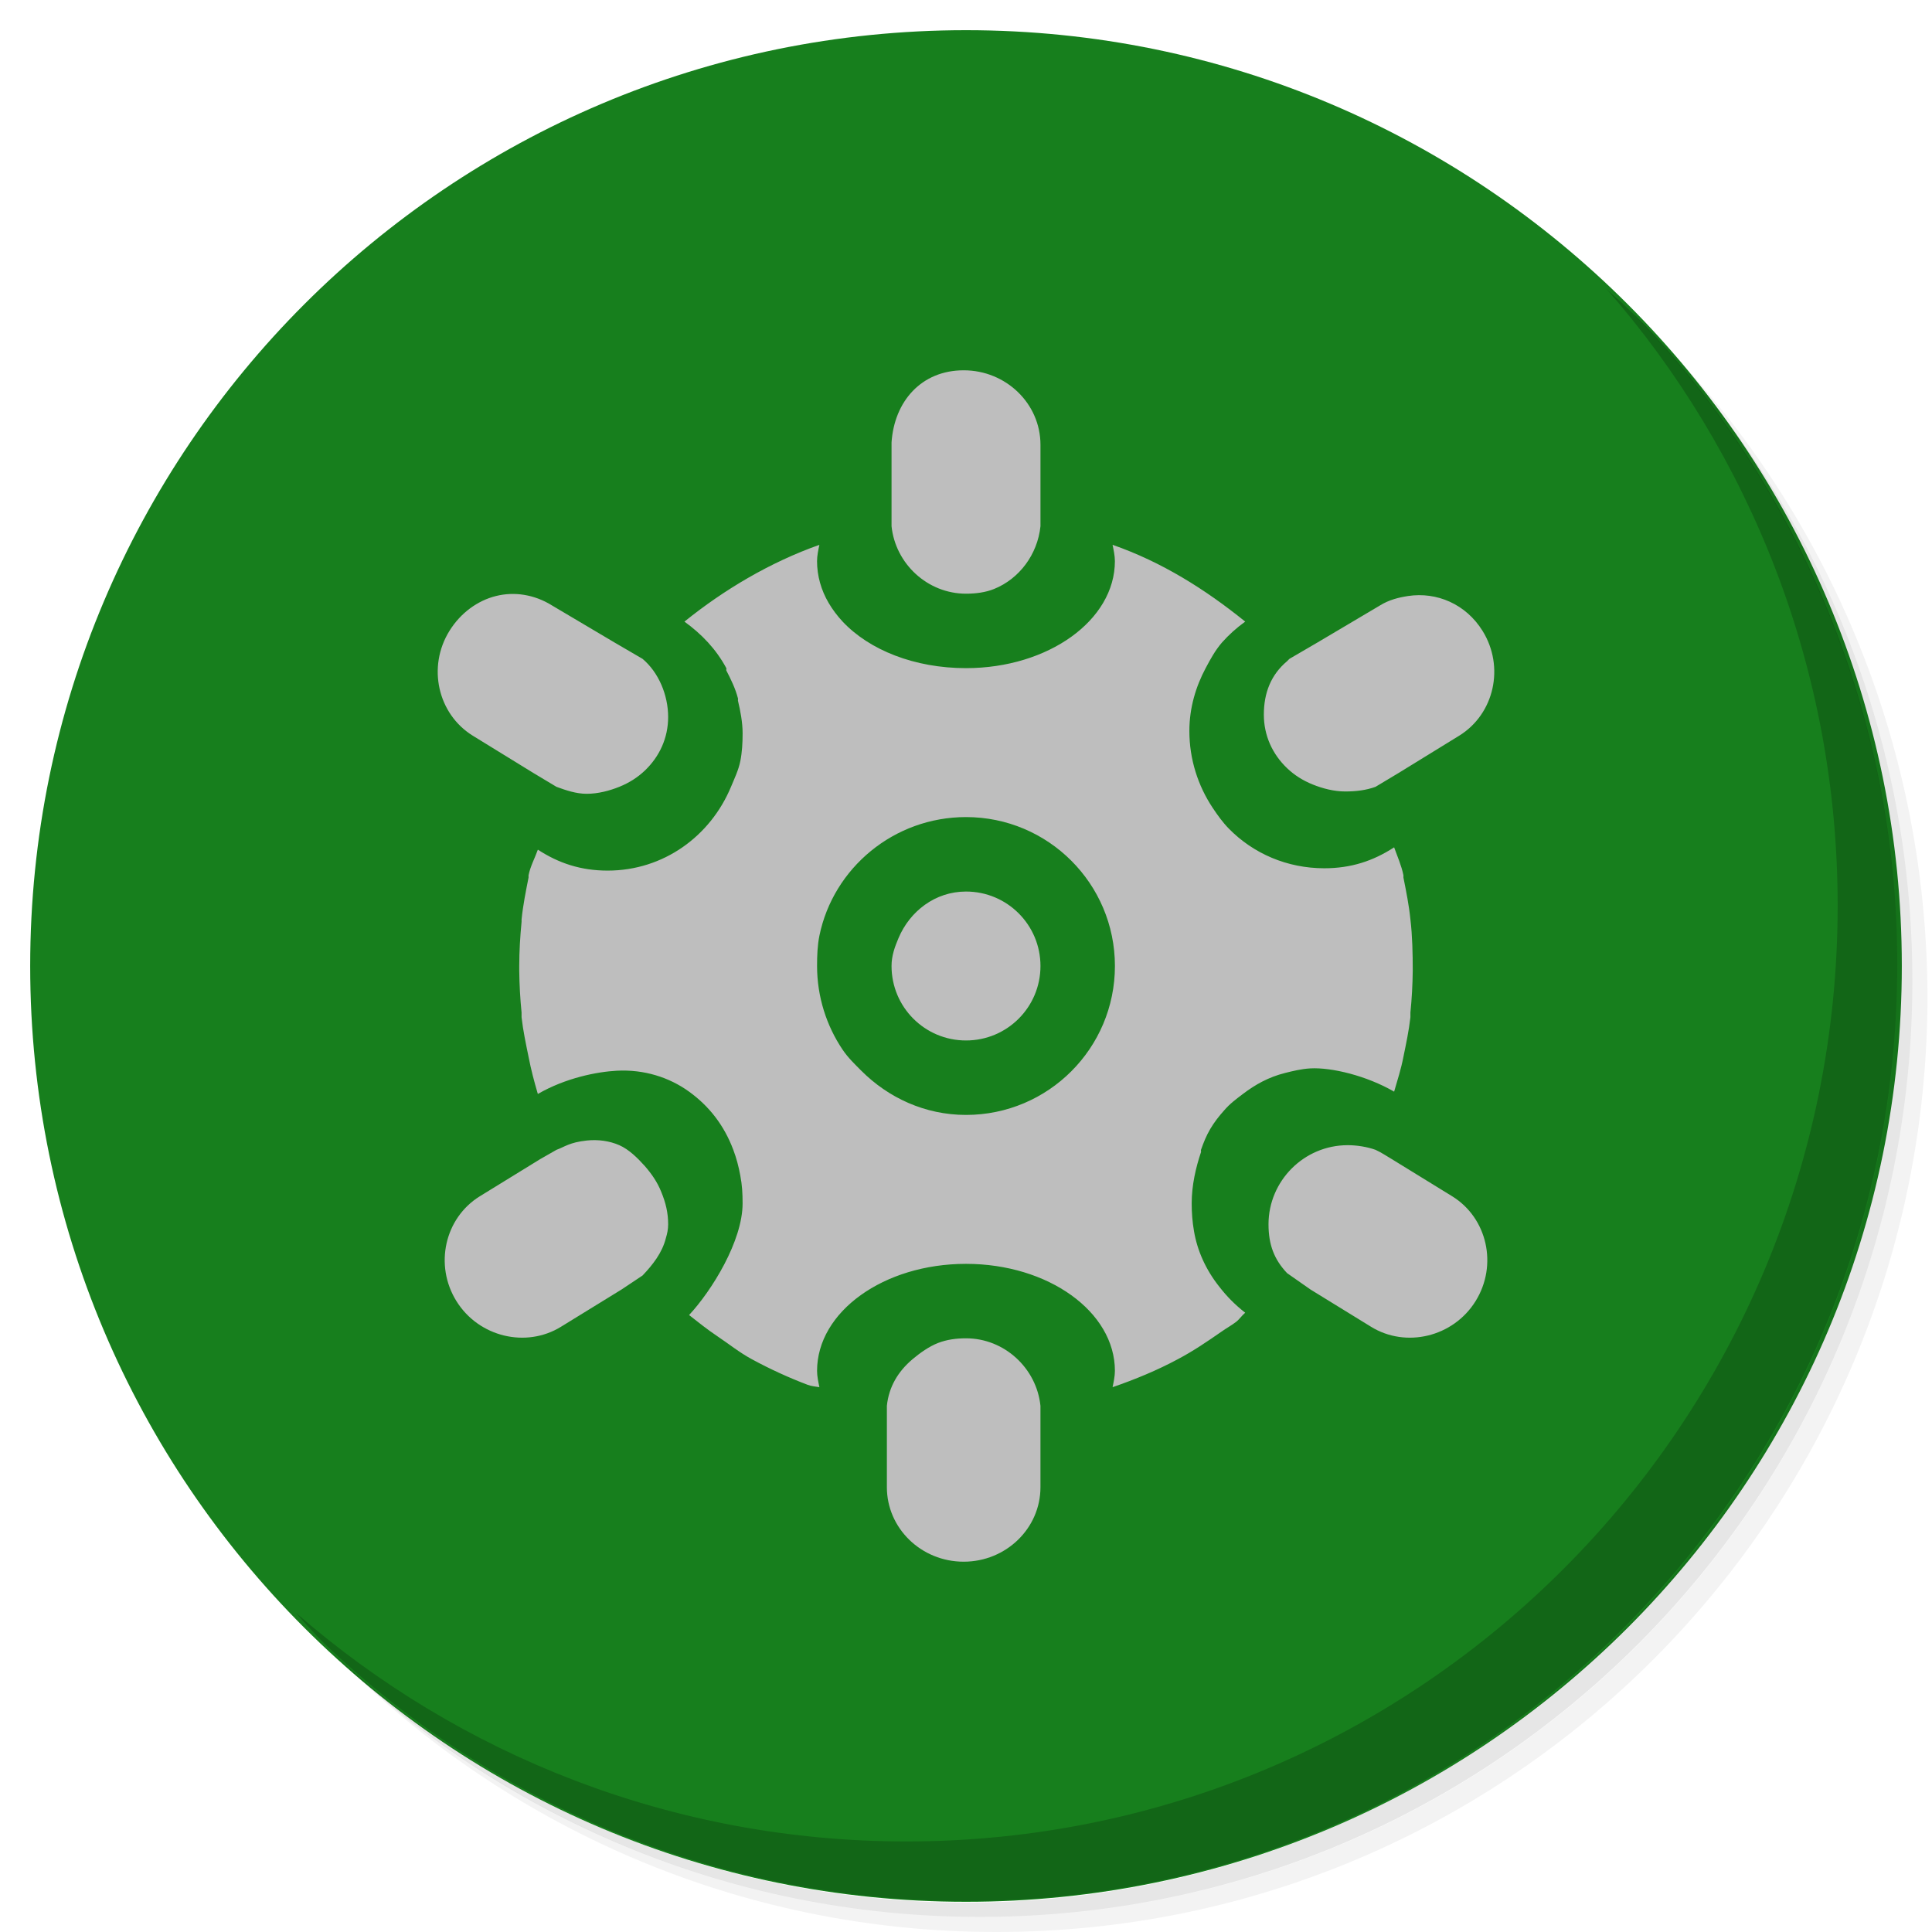
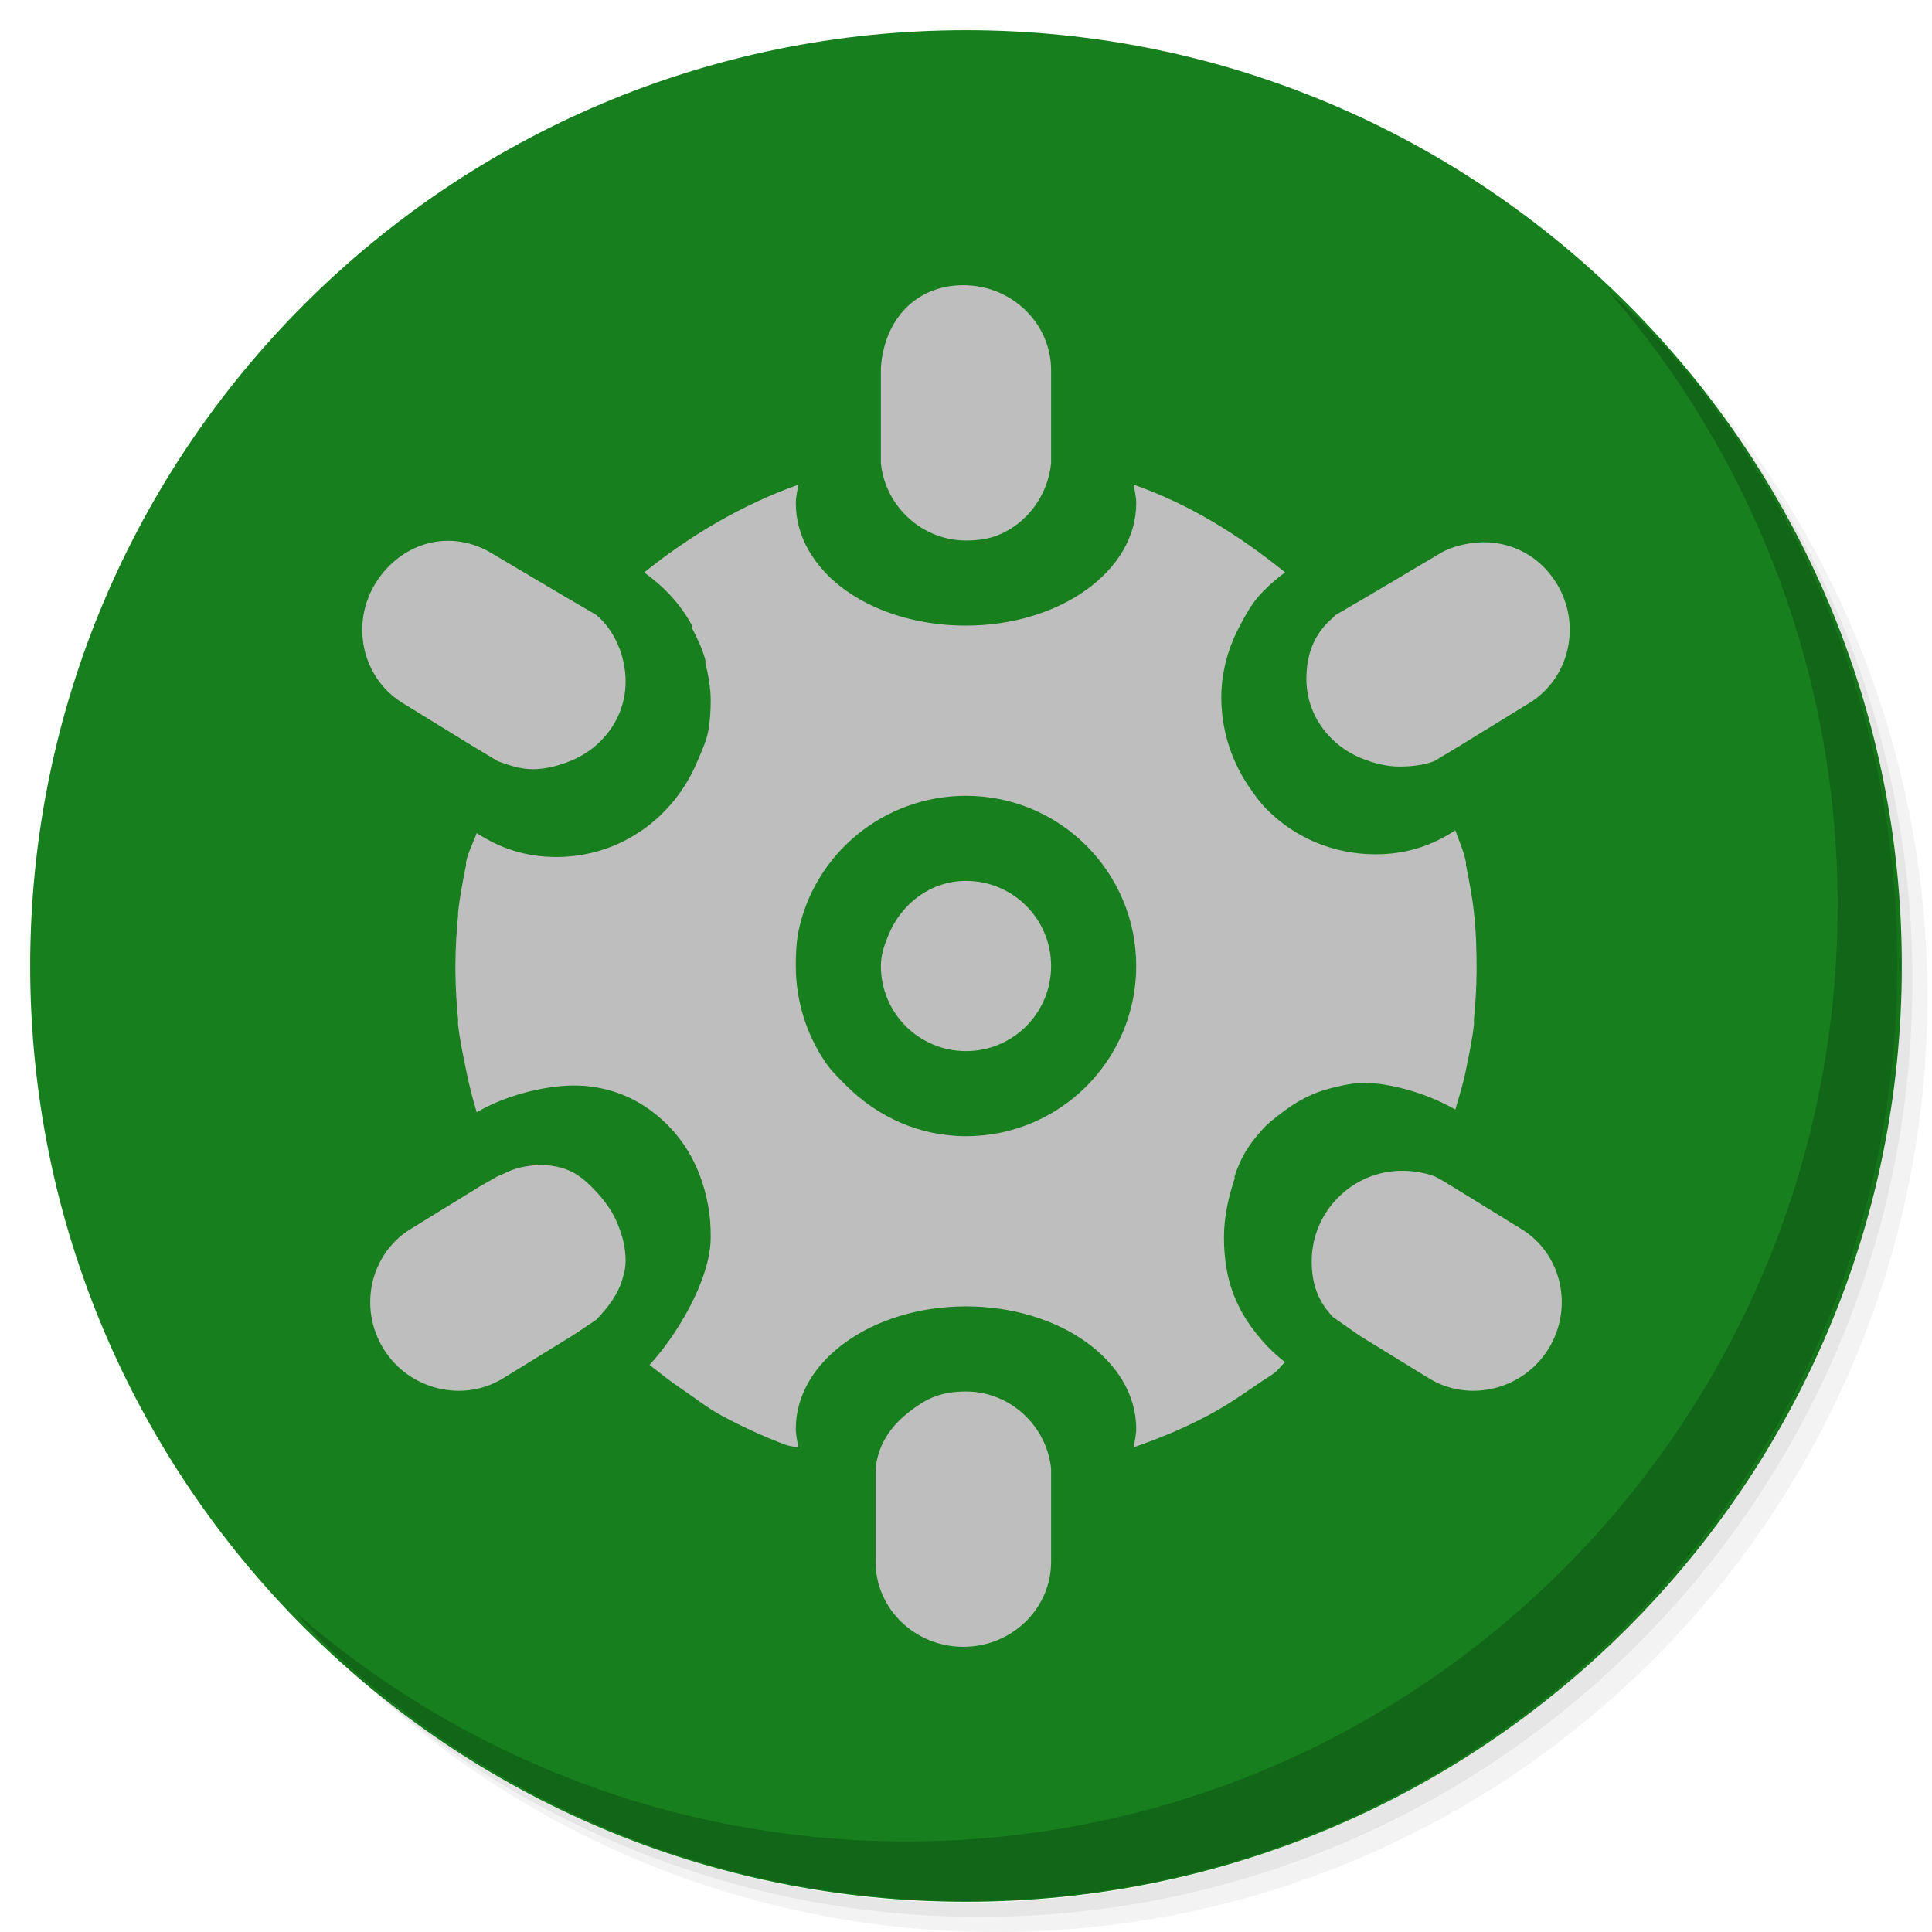
<svg xmlns="http://www.w3.org/2000/svg" xmlns:xlink="http://www.w3.org/1999/xlink" version="1.1" id="Layer_1" x="0px" y="0px" viewBox="0 0 256 256" enable-background="new 0 0 256 256" xml:space="preserve">
  <defs id="defs251">
    <clipPath id="b">
      <use width="100%" overflow="visible" xlink:href="#a" height="100%" id="use5" />
    </clipPath>
    <linearGradient x1="29.337" x2="81.837" y1="75.021" gradientUnits="userSpaceOnUse" y2="44.354" id="c">
      <stop id="stop10" offset="0" stop-opacity=".6" stop-color="#A52714" />
      <stop id="stop12" offset=".66" stop-opacity="0" stop-color="#A52714" />
    </linearGradient>
    <clipPath id="clipPath1232">
      <use width="100%" overflow="visible" xlink:href="#a" height="100%" id="use1230" />
    </clipPath>
    <clipPath id="clipPath1236">
      <use width="100%" overflow="visible" xlink:href="#a" height="100%" id="use1234" />
    </clipPath>
    <linearGradient x1="110.87" x2="52.538" y1="164.5" gradientUnits="userSpaceOnUse" y2="130.33" id="d">
      <stop id="stop23" offset="0" stop-opacity=".4" stop-color="#055524" />
      <stop id="stop25" offset=".33" stop-opacity="0" stop-color="#055524" />
    </linearGradient>
    <clipPath id="clipPath1244">
      <use width="100%" overflow="visible" xlink:href="#a" height="100%" id="use1242" />
    </clipPath>
    <clipPath id="clipPath1248">
      <use width="100%" overflow="visible" xlink:href="#a" height="100%" id="use1246" />
    </clipPath>
    <clipPath id="f">
      <use y="0" x="0" style="overflow:visible" id="use37" height="100%" xlink:href="#e" overflow="visible" width="100%" />
    </clipPath>
    <linearGradient x1="121.86" x2="136.55" y1="49.804" gradientUnits="userSpaceOnUse" y2="114.13" id="g">
      <stop id="stop42" offset="0" stop-opacity=".3" stop-color="#EA6100" />
      <stop id="stop44" offset=".66" stop-opacity="0" stop-color="#EA6100" />
    </linearGradient>
    <clipPath id="clipPath1258">
      <use width="100%" overflow="visible" xlink:href="#a" height="100%" id="use1256" />
    </clipPath>
    <clipPath id="clipPath1269">
      <use width="100%" overflow="visible" xlink:href="#a" height="100%" id="use1267" />
    </clipPath>
    <clipPath id="j">
      <use y="0" x="0" style="overflow:visible" id="use62" height="100%" xlink:href="#i" overflow="visible" width="100%" />
    </clipPath>
    <radialGradient id="l" gradientUnits="userSpaceOnUse" cy="55.948" cx="668.18" gradientTransform="translate(-576)" r="84.078">
      <stop stop-color="#3E2723" stop-opacity=".2" offset="0" id="stop73" />
      <stop stop-color="#3E2723" stop-opacity="0" offset="1" id="stop75" />
    </radialGradient>
    <clipPath id="clipPath1285">
      <use width="100%" overflow="visible" xlink:href="#a" height="100%" id="use1283" />
    </clipPath>
    <clipPath id="clipPath1289">
      <use width="100%" overflow="visible" xlink:href="#a" height="100%" id="use1287" />
    </clipPath>
    <clipPath id="n">
      <use y="0" x="0" style="overflow:visible" id="use83" height="100%" xlink:href="#m" overflow="visible" width="100%" />
    </clipPath>
    <radialGradient id="p" gradientUnits="userSpaceOnUse" cy="48.52" cx="597.88" gradientTransform="translate(-576)" r="78.044">
      <stop stop-color="#3E2723" stop-opacity=".2" offset="0" id="stop94" />
      <stop stop-color="#3E2723" stop-opacity="0" offset="1" id="stop96" />
    </radialGradient>
    <clipPath id="clipPath1305">
      <use width="100%" overflow="visible" xlink:href="#a" height="100%" id="use1303" />
    </clipPath>
    <radialGradient id="q" gradientUnits="userSpaceOnUse" cy="96.138" cx="671.84" gradientTransform="translate(-576)" r="87.87">
      <stop stop-color="#263238" stop-opacity=".2" offset="0" id="stop101" />
      <stop stop-color="#263238" stop-opacity="0" offset="1" id="stop103" />
    </radialGradient>
    <clipPath id="clipPath1312">
      <use width="100%" overflow="visible" xlink:href="#a" height="100%" id="use1310" />
    </clipPath>
    <clipPath id="clipPath1316">
      <use width="100%" overflow="visible" xlink:href="#a" height="100%" id="use1314" />
    </clipPath>
    <clipPath id="clipPath1320">
      <use width="100%" overflow="visible" xlink:href="#a" height="100%" id="use1318" />
    </clipPath>
    <clipPath id="clipPath1324">
      <use width="100%" overflow="visible" xlink:href="#a" height="100%" id="use1322" />
    </clipPath>
    <path d="m 8,184 h 83.77 l 38.88,-38.88 V 116 H 61.36 L 8,24.48 Z" id="e" />
    <path d="m 96,56 34.65,60 -38.88,68 H 184 V 56 Z" id="i" />
    <path d="M 21.97,8 V 48.34 L 61.36,116 96,56 h 88 V 8 Z" id="m" />
    <clipPath id="b-1">
      <use width="100%" overflow="visible" xlink:href="#a" height="100%" id="use5-7" />
    </clipPath>
    <clipPath id="clipPath1232-2">
      <use width="100%" overflow="visible" xlink:href="#a" height="100%" id="use1230-2" />
    </clipPath>
    <clipPath id="clipPath1236-6">
      <use width="100%" overflow="visible" xlink:href="#a" height="100%" id="use1234-1" />
    </clipPath>
    <clipPath id="clipPath1244-1">
      <use width="100%" overflow="visible" xlink:href="#a" height="100%" id="use1242-5" />
    </clipPath>
    <clipPath id="clipPath1248-9">
      <use width="100%" overflow="visible" xlink:href="#a" height="100%" id="use1246-4" />
    </clipPath>
    <clipPath id="f-9">
      <use y="0" x="0" style="overflow:visible" id="use37-0" height="100%" xlink:href="#e-8" overflow="visible" width="100%" />
    </clipPath>
    <clipPath id="clipPath1258-7">
      <use width="100%" overflow="visible" xlink:href="#a" height="100%" id="use1256-7" />
    </clipPath>
    <clipPath id="clipPath1269-1">
      <use width="100%" overflow="visible" xlink:href="#a" height="100%" id="use1267-1" />
    </clipPath>
    <clipPath id="j-5">
      <use y="0" x="0" style="overflow:visible" id="use62-9" height="100%" xlink:href="#i-5" overflow="visible" width="100%" />
    </clipPath>
    <radialGradient id="l-7" gradientUnits="userSpaceOnUse" cy="55.948" cx="668.18" gradientTransform="translate(-576)" r="84.078">
      <stop stop-color="#3E2723" stop-opacity=".2" offset="0" id="stop73-7" />
      <stop stop-color="#3E2723" stop-opacity="0" offset="1" id="stop75-6" />
    </radialGradient>
    <clipPath id="clipPath1285-7">
      <use width="100%" overflow="visible" xlink:href="#a" height="100%" id="use1283-3" />
    </clipPath>
    <clipPath id="clipPath1289-6">
      <use width="100%" overflow="visible" xlink:href="#a" height="100%" id="use1287-5" />
    </clipPath>
    <clipPath id="n-6">
      <use y="0" x="0" style="overflow:visible" id="use83-3" height="100%" xlink:href="#m-6" overflow="visible" width="100%" />
    </clipPath>
    <radialGradient id="p-9" gradientUnits="userSpaceOnUse" cy="48.52" cx="597.88" gradientTransform="translate(-576)" r="78.044">
      <stop stop-color="#3E2723" stop-opacity=".2" offset="0" id="stop94-4" />
      <stop stop-color="#3E2723" stop-opacity="0" offset="1" id="stop96-8" />
    </radialGradient>
    <clipPath id="clipPath1305-1">
      <use width="100%" overflow="visible" xlink:href="#a" height="100%" id="use1303-2" />
    </clipPath>
    <radialGradient id="q-9" gradientUnits="userSpaceOnUse" cy="96.138" cx="671.84" gradientTransform="translate(-576)" r="87.87">
      <stop stop-color="#263238" stop-opacity=".2" offset="0" id="stop101-3" />
      <stop stop-color="#263238" stop-opacity="0" offset="1" id="stop103-9" />
    </radialGradient>
    <clipPath id="clipPath1312-0">
      <use width="100%" overflow="visible" xlink:href="#a" height="100%" id="use1310-8" />
    </clipPath>
    <clipPath id="clipPath1316-8">
      <use width="100%" overflow="visible" xlink:href="#a" height="100%" id="use1314-5" />
    </clipPath>
    <clipPath id="clipPath1320-0">
      <use width="100%" overflow="visible" xlink:href="#a" height="100%" id="use1318-9" />
    </clipPath>
    <clipPath id="clipPath1324-6">
      <use width="100%" overflow="visible" xlink:href="#a" height="100%" id="use1322-3" />
    </clipPath>
    <path d="m 8,184 h 83.77 l 38.88,-38.88 V 116 H 61.36 L 8,24.48 Z" id="e-8" />
    <path d="m 96,56 34.65,60 -38.88,68 H 184 V 56 Z" id="i-5" />
    <path d="M 21.97,8 V 48.34 L 61.36,116 96,56 h 88 V 8 Z" id="m-6" />
    <radialGradient id="r" gradientUnits="userSpaceOnUse" cy="32.014" cx="34.286" gradientTransform="translate(-23.07961,-106.2699)" r="176.75">
      <stop stop-color="#fff" stop-opacity=".1" offset="0" id="stop130" />
      <stop stop-color="#fff" stop-opacity="0" offset="1" id="stop132" />
    </radialGradient>
    <clipPath id="b-0">
      <use y="0" x="0" style="overflow:visible" width="100%" overflow="visible" xlink:href="#a" height="100%" id="use5-5" />
    </clipPath>
    <clipPath id="clipPath963">
      <use y="0" x="0" style="overflow:visible" width="100%" overflow="visible" xlink:href="#a" height="100%" id="use961" />
    </clipPath>
    <clipPath id="clipPath967">
      <use y="0" x="0" style="overflow:visible" width="100%" overflow="visible" xlink:href="#a" height="100%" id="use965" />
    </clipPath>
    <radialGradient id="q-94" gradientUnits="userSpaceOnUse" cy="96.138" cx="671.84" gradientTransform="translate(-576)" r="87.87">
      <stop stop-color="#263238" stop-opacity=".2" offset="0" id="stop101-6" />
      <stop stop-color="#263238" stop-opacity="0" offset="1" id="stop103-92" />
    </radialGradient>
    <clipPath id="clipPath974">
      <use y="0" x="0" style="overflow:visible" width="100%" overflow="visible" xlink:href="#a" height="100%" id="use972" />
    </clipPath>
    <radialGradient id="p-2" gradientUnits="userSpaceOnUse" cy="48.52" cx="597.88" gradientTransform="translate(-576)" r="78.044">
      <stop stop-color="#3E2723" stop-opacity=".2" offset="0" id="stop94-47" />
      <stop stop-color="#3E2723" stop-opacity="0" offset="1" id="stop96-7" />
    </radialGradient>
    <clipPath id="clipPath981">
      <use y="0" x="0" style="overflow:visible" width="100%" overflow="visible" xlink:href="#a" height="100%" id="use979" />
    </clipPath>
    <clipPath id="clipPath985">
      <use y="0" x="0" style="overflow:visible" width="100%" overflow="visible" xlink:href="#a" height="100%" id="use983" />
    </clipPath>
    <clipPath id="n-5">
      <use width="100%" overflow="visible" xlink:href="#m-0" height="100%" id="use83-4" style="overflow:visible" x="0" y="0" />
    </clipPath>
    <radialGradient id="l-2" gradientUnits="userSpaceOnUse" cy="55.948" cx="668.18" gradientTransform="translate(-576)" r="84.078">
      <stop stop-color="#3E2723" stop-opacity=".2" offset="0" id="stop73-8" />
      <stop stop-color="#3E2723" stop-opacity="0" offset="1" id="stop75-9" />
    </radialGradient>
    <clipPath id="clipPath997">
      <use y="0" x="0" style="overflow:visible" width="100%" overflow="visible" xlink:href="#a" height="100%" id="use995" />
    </clipPath>
    <clipPath id="clipPath1001">
      <use y="0" x="0" style="overflow:visible" width="100%" overflow="visible" xlink:href="#a" height="100%" id="use999" />
    </clipPath>
    <clipPath id="j-3">
      <use width="100%" overflow="visible" xlink:href="#i-1" height="100%" id="use62-6" style="overflow:visible" x="0" y="0" />
    </clipPath>
    <clipPath id="clipPath1010">
      <use y="0" x="0" style="overflow:visible" width="100%" overflow="visible" xlink:href="#a" height="100%" id="use1008" />
    </clipPath>
    <clipPath id="clipPath1017">
      <use y="0" x="0" style="overflow:visible" width="100%" overflow="visible" xlink:href="#a" height="100%" id="use1015" />
    </clipPath>
    <clipPath id="f-0">
      <use width="100%" overflow="visible" xlink:href="#e-1" height="100%" id="use37-5" style="overflow:visible" x="0" y="0" />
    </clipPath>
    <clipPath id="clipPath1029">
      <use y="0" x="0" style="overflow:visible" width="100%" overflow="visible" xlink:href="#a" height="100%" id="use1027" />
    </clipPath>
    <clipPath id="clipPath1033">
      <use y="0" x="0" style="overflow:visible" width="100%" overflow="visible" xlink:href="#a" height="100%" id="use1031" />
    </clipPath>
    <clipPath id="clipPath1043">
      <use y="0" x="0" style="overflow:visible" width="100%" overflow="visible" xlink:href="#a" height="100%" id="use1041" />
    </clipPath>
    <clipPath id="clipPath1047">
      <use y="0" x="0" style="overflow:visible" width="100%" overflow="visible" xlink:href="#a" height="100%" id="use1045" />
    </clipPath>
    <path id="e-1" d="m 8,184 h 83.77 l 38.88,-38.88 V 116 H 61.36 L 8,24.48 Z" />
    <path id="i-1" d="m 96,56 34.65,60 -38.88,68 H 184 V 56 Z" />
    <path id="m-0" d="M 21.97,8 V 48.34 L 61.36,116 96,56 h 88 V 8 Z" />
    <circle r="88" cx="96" cy="96" id="a" />
    <path d="m8 184h83.77l38.88-38.88v-29.12h-69.29l-53.36-91.52z" id="e-6" />
    <path d="m96 56l34.65 60-38.88 68h92.23v-128z" id="i-2" />
    <path d="m21.97 8v40.34l39.39 67.66 34.64-60h88v-48z" id="m-8" />
    <defs id="defs1820">
      <path d="M 21.97,8 V 48.34 L 61.36,116 96,56 h 88 V 8 Z" id="path1928" />
    </defs>
    <clipPath id="n-7">
      <use id="use1822" height="100%" xlink:href="#m-8" overflow="visible" width="100%" style="overflow:visible" x="0" y="0" />
    </clipPath>
    <defs id="defs1799">
      <path d="m 96,56 34.65,60 -38.88,68 H 184 V 56 Z" id="path1918" />
    </defs>
    <clipPath id="j-6">
      <use id="use1801" height="100%" xlink:href="#i-2" overflow="visible" width="100%" style="overflow:visible" x="0" y="0" />
    </clipPath>
    <defs id="defs1774">
      <path d="m 8,184 h 83.77 l 38.88,-38.88 V 116 H 61.36 L 8,24.48 Z" id="path1902" />
    </defs>
    <clipPath id="f-06">
      <use id="use1776" height="100%" xlink:href="#e-6" overflow="visible" width="100%" style="overflow:visible" x="0" y="0" />
    </clipPath>
    <linearGradient x1="110.87" x2="52.538" y1="164.5" gradientUnits="userSpaceOnUse" y2="130.33" id="linearGradient1897">
      <stop id="stop1762" offset="0" stop-opacity=".4" stop-color="#055524" />
      <stop id="stop1764" offset=".33" stop-opacity="0" stop-color="#055524" />
    </linearGradient>
    <linearGradient x1="29.337" x2="81.837" y1="75.021" gradientUnits="userSpaceOnUse" y2="44.354" id="linearGradient1889">
      <stop id="stop1749" offset="0" stop-opacity=".6" stop-color="#A52714" />
      <stop id="stop1751" offset=".66" stop-opacity="0" stop-color="#A52714" />
    </linearGradient>
    <linearGradient id="linearGradient1910" y2="114.13" gradientUnits="userSpaceOnUse" y1="49.804" x2="136.55" x1="121.86">
      <stop stop-color="#EA6100" stop-opacity=".3" offset="0" id="stop1781" />
      <stop stop-color="#EA6100" stop-opacity="0" offset=".66" id="stop1783" />
    </linearGradient>
    <clipPath id="b-3">
      <use y="0" x="0" style="overflow:visible" width="100%" overflow="visible" xlink:href="#a" height="100%" id="use5-1" />
    </clipPath>
    <clipPath id="clipPath1024">
      <use y="0" x="0" style="overflow:visible" width="100%" overflow="visible" xlink:href="#a" height="100%" id="use1022" />
    </clipPath>
    <clipPath id="clipPath1028">
      <use y="0" x="0" style="overflow:visible" width="100%" overflow="visible" xlink:href="#a" height="100%" id="use1026" />
    </clipPath>
    <clipPath id="clipPath1035">
      <use y="0" x="0" style="overflow:visible" width="100%" overflow="visible" xlink:href="#a" height="100%" id="use1033" />
    </clipPath>
    <clipPath id="clipPath1039">
      <use y="0" x="0" style="overflow:visible" width="100%" overflow="visible" xlink:href="#a" height="100%" id="use1037" />
    </clipPath>
    <clipPath id="f-6">
      <use y="0" x="0" style="overflow:visible" id="use37-8" height="100%" xlink:href="#e-61" overflow="visible" width="100%" />
    </clipPath>
    <clipPath id="clipPath1048">
      <use y="0" x="0" style="overflow:visible" width="100%" overflow="visible" xlink:href="#a" height="100%" id="use1046" />
    </clipPath>
    <clipPath id="clipPath1058">
      <use y="0" x="0" style="overflow:visible" width="100%" overflow="visible" xlink:href="#a" height="100%" id="use1056" />
    </clipPath>
    <clipPath id="j-66">
      <use y="0" x="0" style="overflow:visible" id="use62-4" height="100%" xlink:href="#i-59" overflow="visible" width="100%" />
    </clipPath>
    <radialGradient id="l-9" gradientUnits="userSpaceOnUse" cy="55.948" cx="668.18" gradientTransform="translate(-576)" r="84.078">
      <stop stop-color="#3E2723" stop-opacity=".2" offset="0" id="stop73-5" />
      <stop stop-color="#3E2723" stop-opacity="0" offset="1" id="stop75-0" />
    </radialGradient>
    <clipPath id="clipPath1073">
      <use y="0" x="0" style="overflow:visible" width="100%" overflow="visible" xlink:href="#a" height="100%" id="use1071" />
    </clipPath>
    <clipPath id="clipPath1077">
      <use y="0" x="0" style="overflow:visible" width="100%" overflow="visible" xlink:href="#a" height="100%" id="use1075" />
    </clipPath>
    <clipPath id="n-4">
      <use y="0" x="0" style="overflow:visible" id="use83-8" height="100%" xlink:href="#m-4" overflow="visible" width="100%" />
    </clipPath>
    <radialGradient id="p-7" gradientUnits="userSpaceOnUse" cy="48.52" cx="597.88" gradientTransform="translate(-576)" r="78.044">
      <stop stop-color="#3E2723" stop-opacity=".2" offset="0" id="stop94-1" />
      <stop stop-color="#3E2723" stop-opacity="0" offset="1" id="stop96-72" />
    </radialGradient>
    <clipPath id="clipPath1092">
      <use y="0" x="0" style="overflow:visible" width="100%" overflow="visible" xlink:href="#a" height="100%" id="use1090" />
    </clipPath>
    <radialGradient id="q-7" gradientUnits="userSpaceOnUse" cy="96.138" cx="671.84" gradientTransform="translate(-576)" r="87.87">
      <stop stop-color="#263238" stop-opacity=".2" offset="0" id="stop101-2" />
      <stop stop-color="#263238" stop-opacity="0" offset="1" id="stop103-2" />
    </radialGradient>
    <clipPath id="clipPath1099">
      <use y="0" x="0" style="overflow:visible" width="100%" overflow="visible" xlink:href="#a" height="100%" id="use1097" />
    </clipPath>
    <clipPath id="clipPath1103">
      <use y="0" x="0" style="overflow:visible" width="100%" overflow="visible" xlink:href="#a" height="100%" id="use1101" />
    </clipPath>
    <clipPath id="clipPath1107">
      <use y="0" x="0" style="overflow:visible" width="100%" overflow="visible" xlink:href="#a" height="100%" id="use1105" />
    </clipPath>
    <clipPath id="clipPath1111">
      <use y="0" x="0" style="overflow:visible" width="100%" overflow="visible" xlink:href="#a" height="100%" id="use1109" />
    </clipPath>
    <radialGradient id="r-6" gradientUnits="userSpaceOnUse" cy="32.014" cx="34.286" gradientTransform="translate(-7,-7)" r="176.75">
      <stop stop-color="#fff" stop-opacity=".1" offset="0" id="stop130-1" />
      <stop stop-color="#fff" stop-opacity="0" offset="1" id="stop132-0" />
    </radialGradient>
    <path d="m 8,184 h 83.77 l 38.88,-38.88 V 116 H 61.36 L 8,24.48 Z" id="e-61" />
    <path d="m 96,56 34.65,60 -38.88,68 H 184 V 56 Z" id="i-59" />
    <path d="M 21.97,8 V 48.34 L 61.36,116 96,56 h 88 V 8 Z" id="m-4" />
    <clipPath id="b-9">
      <use y="0" x="0" style="overflow:visible" width="100%" overflow="visible" xlink:href="#a" height="100%" id="use5-0" />
    </clipPath>
    <clipPath id="clipPath1024-7">
      <use y="0" x="0" style="overflow:visible" width="100%" overflow="visible" xlink:href="#a" height="100%" id="use1022-7" />
    </clipPath>
    <clipPath id="clipPath1028-1">
      <use y="0" x="0" style="overflow:visible" width="100%" overflow="visible" xlink:href="#a" height="100%" id="use1026-1" />
    </clipPath>
    <clipPath id="clipPath1035-7">
      <use y="0" x="0" style="overflow:visible" width="100%" overflow="visible" xlink:href="#a" height="100%" id="use1033-7" />
    </clipPath>
    <clipPath id="clipPath1039-6">
      <use y="0" x="0" style="overflow:visible" width="100%" overflow="visible" xlink:href="#a" height="100%" id="use1037-7" />
    </clipPath>
    <clipPath id="f-3">
      <use y="0" x="0" style="overflow:visible" id="use37-6" height="100%" xlink:href="#e-9" overflow="visible" width="100%" />
    </clipPath>
    <clipPath id="clipPath1048-3">
      <use y="0" x="0" style="overflow:visible" width="100%" overflow="visible" xlink:href="#a" height="100%" id="use1046-9" />
    </clipPath>
    <clipPath id="clipPath1058-4">
      <use y="0" x="0" style="overflow:visible" width="100%" overflow="visible" xlink:href="#a" height="100%" id="use1056-8" />
    </clipPath>
    <clipPath id="j-1">
      <use y="0" x="0" style="overflow:visible" id="use62-2" height="100%" xlink:href="#i-6" overflow="visible" width="100%" />
    </clipPath>
    <radialGradient id="l-93" gradientUnits="userSpaceOnUse" cy="55.948" cx="668.18" gradientTransform="translate(-576)" r="84.078">
      <stop stop-color="#3E2723" stop-opacity=".2" offset="0" id="stop73-9" />
      <stop stop-color="#3E2723" stop-opacity="0" offset="1" id="stop75-08" />
    </radialGradient>
    <clipPath id="clipPath1073-8">
      <use y="0" x="0" style="overflow:visible" width="100%" overflow="visible" xlink:href="#a" height="100%" id="use1071-5" />
    </clipPath>
    <clipPath id="clipPath1077-0">
      <use y="0" x="0" style="overflow:visible" width="100%" overflow="visible" xlink:href="#a" height="100%" id="use1075-9" />
    </clipPath>
    <clipPath id="n-63">
      <use y="0" x="0" style="overflow:visible" id="use83-85" height="100%" xlink:href="#m-2" overflow="visible" width="100%" />
    </clipPath>
    <radialGradient id="p-6" gradientUnits="userSpaceOnUse" cy="48.52" cx="597.88" gradientTransform="translate(-576)" r="78.044">
      <stop stop-color="#3E2723" stop-opacity=".2" offset="0" id="stop94-11" />
      <stop stop-color="#3E2723" stop-opacity="0" offset="1" id="stop96-5" />
    </radialGradient>
    <clipPath id="clipPath1092-9">
      <use y="0" x="0" style="overflow:visible" width="100%" overflow="visible" xlink:href="#a" height="100%" id="use1090-8" />
    </clipPath>
    <radialGradient id="q-4" gradientUnits="userSpaceOnUse" cy="96.138" cx="671.84" gradientTransform="translate(-576)" r="87.87">
      <stop stop-color="#263238" stop-opacity=".2" offset="0" id="stop101-8" />
      <stop stop-color="#263238" stop-opacity="0" offset="1" id="stop103-1" />
    </radialGradient>
    <clipPath id="clipPath1099-0">
      <use y="0" x="0" style="overflow:visible" width="100%" overflow="visible" xlink:href="#a" height="100%" id="use1097-3" />
    </clipPath>
    <clipPath id="clipPath1103-0">
      <use y="0" x="0" style="overflow:visible" width="100%" overflow="visible" xlink:href="#a" height="100%" id="use1101-4" />
    </clipPath>
    <clipPath id="clipPath1107-4">
      <use y="0" x="0" style="overflow:visible" width="100%" overflow="visible" xlink:href="#a" height="100%" id="use1105-4" />
    </clipPath>
    <clipPath id="clipPath1111-4">
      <use y="0" x="0" style="overflow:visible" width="100%" overflow="visible" xlink:href="#a" height="100%" id="use1109-7" />
    </clipPath>
    <radialGradient id="r-63" gradientUnits="userSpaceOnUse" cy="32.014" cx="34.286" gradientTransform="translate(-7,-7)" r="176.75">
      <stop stop-color="#fff" stop-opacity=".1" offset="0" id="stop130-17" />
      <stop stop-color="#fff" stop-opacity="0" offset="1" id="stop132-5" />
    </radialGradient>
    <path d="m 8,184 h 83.77 l 38.88,-38.88 V 116 H 61.36 L 8,24.48 Z" id="e-9" />
    <path d="m 96,56 34.65,60 -38.88,68 H 184 V 56 Z" id="i-6" />
    <path d="M 21.97,8 V 48.34 L 61.36,116 96,56 h 88 V 8 Z" id="m-2" />
  </defs>
  <g id="layer2">
    <circle style="display:inline;fill:#177f1d;fill-opacity:1;stroke:none;stroke-width:2.74;stroke-miterlimit:4;stroke-dasharray:none;stroke-opacity:1" id="path1090" cx="128" cy="128" r="124" />
-     <path d="m 127.692,49.067 c -5.615,0 -9.195,4.125 -9.558,9.558 v 9.867 1.233 c 0.514,4.972 4.765,8.942 9.867,8.942 1.276,0 2.579,-0.167 3.7,-0.617 3.372,-1.35 5.781,-4.596 6.167,-8.325 v -1.233 -9.558 c 0,-5.445 -4.56,-9.867 -10.175,-9.867 z m -19.117,23.125 c -6.498,2.3 -12.613,5.922 -17.883,10.175 2.28,1.648 4.193,3.644 5.55,6.167 0.04,0.069 -0.04,0.236 0,0.308 0.615,1.188 1.2,2.378 1.542,3.7 0.03,0.099 -0.02,0.213 0,0.308 0.322,1.332 0.617,2.886 0.617,4.317 0,1.256 -0.069,2.516 -0.308,3.7 -0.238,1.184 -0.78,2.303 -1.233,3.392 -2.715,6.529 -8.934,11.1 -16.342,11.1 -3.541,0 -6.473,-0.969 -9.25,-2.775 -0.398,1.126 -0.987,2.185 -1.233,3.392 -0.02,0.089 0.02,0.216 0,0.308 -0.365,1.831 -0.733,3.662 -0.924,5.55 -0.01,0.107 0.01,0.201 0,0.308 -0.184,1.894 -0.309,3.917 -0.309,5.858 0,0.102 -4.9e-4,0.206 0,0.308 -4.9e-4,0.102 0,0.206 0,0.308 0.02,1.835 0.126,3.758 0.308,5.55 0.02,0.205 -0.02,0.411 0,0.617 0.199,1.78 0.571,3.513 0.924,5.242 0.329,1.706 0.751,3.293 1.233,4.933 3.66,-2.122 7.836,-2.947 10.483,-3.083 3.574,-0.184 6.911,0.86 9.558,2.775 2.648,1.915 4.634,4.443 5.858,7.708 0.408,1.077 0.711,2.215 0.924,3.392 0.247,1.269 0.308,2.353 0.308,3.7 0,4.998 -4.093,11.579 -7.092,14.8 1.215,0.949 2.399,1.905 3.7,2.775 1.555,1.039 2.971,2.191 4.625,3.083 2.349,1.276 4.873,2.438 7.4,3.392 0.482,0.181 1.018,0.223 1.542,0.308 -0.139,-0.679 -0.308,-1.45 -0.308,-2.158 0,-7.841 8.835,-14.183 19.733,-14.183 10.898,0 19.733,6.342 19.733,14.183 0,0.707 -0.17,1.48 -0.308,2.158 2.967,-1.02 5.909,-2.236 8.633,-3.7 2.103,-1.11 3.917,-2.354 5.858,-3.7 0.602,-0.423 1.265,-0.788 1.85,-1.233 0.462,-0.347 0.785,-0.863 1.233,-1.233 -1.405,-1.094 -2.47,-2.21 -3.392,-3.392 -1.871,-2.339 -2.964,-4.886 -3.392,-7.4 -0.219,-1.259 -0.308,-2.45 -0.308,-3.7 0,-2.393 0.546,-4.749 1.233,-6.783 0.03,-0.089 -0.03,-0.219 0,-0.308 0.374,-1.052 0.694,-1.846 1.233,-2.775 0.549,-0.92 1.148,-1.687 1.85,-2.467 0.733,-0.862 1.572,-1.477 2.467,-2.158 1.661,-1.266 3.419,-2.234 5.55,-2.775 1.066,-0.27 2.229,-0.552 3.392,-0.617 2.775,-0.154 7.44,0.961 11.1,3.083 0.446,-1.547 0.925,-3.019 1.233,-4.625 0.354,-1.729 0.725,-3.461 0.925,-5.242 0.02,-0.205 -0.02,-0.411 0,-0.617 0.182,-1.792 0.29,-3.715 0.308,-5.55 0,-2.258 -0.049,-4.599 -0.308,-6.783 -0.191,-1.888 -0.56,-3.719 -0.925,-5.55 -0.02,-0.089 0.02,-0.216 0,-0.308 -0.267,-1.305 -0.801,-2.483 -1.233,-3.7 -2.777,1.807 -5.709,2.775 -9.25,2.775 -4.938,0 -9.405,-1.95 -12.642,-5.242 -0.809,-0.823 -1.516,-1.807 -2.158,-2.775 -1.928,-2.903 -3.083,-6.407 -3.083,-10.175 0,-3.062 0.855,-5.884 2.158,-8.325 0.652,-1.231 1.26,-2.344 2.158,-3.392 0.916,-1.033 1.943,-1.951 3.083,-2.775 -5.271,-4.267 -11.069,-7.909 -17.575,-10.175 0.138,0.679 0.308,1.451 0.308,2.158 0,7.841 -8.835,14.183 -19.733,14.183 -6.812,0 -12.795,-2.394 -16.342,-6.167 -0.709,-0.755 -1.351,-1.618 -1.85,-2.467 -0.998,-1.697 -1.541,-3.59 -1.541,-5.55 0,-0.707 0.169,-1.48 0.308,-2.158 z m -42.858,6.783 c -2.443,0.611 -4.687,2.239 -6.167,4.625 -2.96,4.772 -1.544,11.004 3.083,13.875 l 8.017,4.933 3.083,1.85 c 1.249,0.456 2.6,0.924 4.008,0.924 1.511,0 3.022,-0.404 4.317,-0.924 1.295,-0.522 2.42,-1.232 3.392,-2.158 1.942,-1.852 3.083,-4.324 3.083,-7.092 0,-2.914 -1.264,-5.918 -3.392,-7.708 l -3.7,-2.158 -8.325,-4.933 c -2.314,-1.435 -4.957,-1.844 -7.4,-1.233 z m 120.866,0 c -1.258,0.189 -2.543,0.516 -3.7,1.233 l -8.325,4.933 -3.7,2.158 c -0.11,0.089 -0.203,0.212 -0.308,0.308 -2.129,1.79 -3.084,4.178 -3.084,7.092 0,2.767 1.141,5.24 3.083,7.092 0.971,0.926 2.097,1.637 3.392,2.158 1.295,0.522 2.805,0.925 4.317,0.925 1.408,0 2.759,-0.161 4.008,-0.617 l 3.083,-1.85 8.017,-4.933 c 4.627,-2.871 6.044,-9.103 3.083,-13.875 -2.22,-3.579 -6.094,-5.193 -9.867,-4.625 z M 128,108.267 c 10.898,0 19.733,8.835 19.733,19.733 0,10.898 -8.835,19.733 -19.733,19.733 -5.449,0 -10.304,-2.287 -13.875,-5.858 -0.893,-0.893 -1.757,-1.725 -2.467,-2.775 -2.128,-3.149 -3.392,-7.013 -3.392,-11.1 0,-1.362 0.049,-2.724 0.308,-4.008 1.841,-8.992 9.889,-15.725 19.425,-15.725 z m 0,9.867 c -4.096,0 -7.447,2.625 -8.942,6.167 -0.499,1.18 -0.924,2.338 -0.924,3.7 0,5.449 4.406,9.867 9.867,9.867 5.461,0 9.867,-4.417 9.867,-9.867 0,-5.449 -4.406,-9.867 -9.867,-9.867 z m -50.258,32.992 c -2.303,0.251 -2.907,0.834 -4.008,1.233 l -2.158,1.233 -8.017,4.933 c -4.627,2.87 -6.044,9.103 -3.083,13.875 2.96,4.772 9.248,6.262 13.875,3.392 l 8.017,-4.933 2.775,-1.85 c 1.342,-1.412 2.591,-2.99 3.083,-4.933 0.185,-0.623 0.308,-1.174 0.308,-1.85 0,-1.524 -0.325,-2.88 -0.925,-4.317 -0.509,-1.276 -1.267,-2.366 -2.158,-3.392 -0.964,-1.074 -2.106,-2.21 -3.392,-2.775 -1.286,-0.565 -2.815,-0.78 -4.317,-0.617 z m 100.825,0.617 c -5.79,0 -10.483,4.745 -10.483,10.483 0,2.706 0.757,4.677 2.467,6.475 l 3.083,2.158 8.017,4.933 c 4.627,2.871 10.915,1.38 13.875,-3.392 2.96,-4.772 1.544,-11.004 -3.083,-13.875 l -8.017,-4.933 c -0.705,-0.415 -1.372,-0.872 -2.158,-1.233 -1.101,-0.396 -2.464,-0.617 -3.7,-0.617 z M 128,177.333 c -1.276,0 -2.513,0.16 -3.7,0.617 -1.187,0.457 -2.426,1.342 -3.392,2.158 -1.931,1.633 -3.135,3.681 -3.392,6.167 v 1.233 9.558 c 0,5.445 4.56,9.867 10.175,9.867 5.615,0 10.175,-4.422 10.175,-9.867 v -9.558 -1.233 c -0.515,-4.972 -4.765,-8.942 -9.867,-8.942 z" id="path21655" style="display:inline;fill:#bebebe;fill-opacity:1;stroke:none;stroke-width:9.867" />
+     <path d="m 127.648,37.791 c -6.418,0 -10.508,4.715 -10.924,10.924 v 11.276 1.41 c 0.587,5.682 5.445,10.219 11.276,10.219 1.458,0 2.948,-0.191 4.229,-0.705 3.854,-1.542 6.607,-5.253 7.048,-9.514 V 59.991 49.067 c 0,-6.223 -5.211,-11.276 -11.629,-11.276 z m -21.848,26.429 c -7.426,2.629 -14.415,6.768 -20.438,11.629 2.606,1.884 4.792,4.165 6.343,7.048 0.045,0.079 -0.045,0.27 0,0.352 0.703,1.357 1.371,2.718 1.762,4.229 0.034,0.113 -0.022,0.244 0,0.352 0.368,1.523 0.705,3.298 0.705,4.933 0,1.435 -0.079,2.875 -0.352,4.229 -0.272,1.353 -0.892,2.633 -1.41,3.876 -3.103,7.462 -10.21,12.686 -18.676,12.686 -4.046,0 -7.397,-1.107 -10.571,-3.171 -0.454,1.286 -1.128,2.498 -1.41,3.876 -0.023,0.101 0.023,0.247 0,0.352 -0.417,2.093 -0.838,4.185 -1.057,6.343 -0.011,0.122 0.011,0.23 0,0.352 -0.21,2.164 -0.353,4.476 -0.353,6.695 0,0.116 -5.6e-4,0.236 0,0.352 -5.6e-4,0.116 0,0.236 0,0.352 0.023,2.097 0.144,4.295 0.352,6.343 0.023,0.235 -0.023,0.47 0,0.705 0.228,2.035 0.653,4.014 1.057,5.99 0.375,1.949 0.858,3.764 1.41,5.638 4.183,-2.426 8.955,-3.368 11.981,-3.524 4.085,-0.21 7.898,0.983 10.924,3.171 3.026,2.189 5.296,5.078 6.695,8.81 0.467,1.231 0.813,2.532 1.057,3.876 0.282,1.45 0.352,2.689 0.352,4.229 0,5.712 -4.678,13.233 -8.105,16.914 1.388,1.085 2.742,2.177 4.229,3.171 1.777,1.188 3.395,2.504 5.286,3.524 2.684,1.458 5.569,2.786 8.457,3.876 0.551,0.206 1.164,0.255 1.762,0.352 -0.159,-0.776 -0.352,-1.658 -0.352,-2.467 0,-8.961 10.097,-16.209 22.552,-16.209 12.455,0 22.552,7.248 22.552,16.209 0,0.808 -0.194,1.691 -0.352,2.467 3.39,-1.166 6.753,-2.556 9.867,-4.229 2.404,-1.269 4.476,-2.69 6.695,-4.229 0.688,-0.484 1.446,-0.901 2.114,-1.41 0.528,-0.397 0.898,-0.987 1.41,-1.41 -1.606,-1.251 -2.823,-2.526 -3.876,-3.876 -2.138,-2.674 -3.387,-5.584 -3.876,-8.457 -0.25,-1.439 -0.352,-2.801 -0.352,-4.229 0,-2.735 0.624,-5.428 1.41,-7.752 0.034,-0.101 -0.034,-0.25 0,-0.352 0.427,-1.203 0.793,-2.11 1.41,-3.171 0.627,-1.051 1.312,-1.928 2.114,-2.819 0.838,-0.986 1.797,-1.688 2.819,-2.467 1.898,-1.446 3.907,-2.553 6.343,-3.171 1.218,-0.309 2.548,-0.63 3.876,-0.705 3.171,-0.176 8.502,1.098 12.686,3.524 0.51,-1.769 1.057,-3.45 1.41,-5.286 0.405,-1.976 0.829,-3.956 1.057,-5.99 0.022,-0.235 -0.022,-0.47 0,-0.705 0.207,-2.048 0.332,-4.245 0.352,-6.343 0,-2.581 -0.056,-5.256 -0.352,-7.752 -0.219,-2.158 -0.64,-4.25 -1.057,-6.343 -0.022,-0.101 0.022,-0.247 0,-0.352 -0.306,-1.491 -0.916,-2.837 -1.41,-4.229 -3.174,2.065 -6.525,3.171 -10.571,3.171 -5.644,0 -10.749,-2.228 -14.448,-5.99 -0.925,-0.94 -1.732,-2.065 -2.467,-3.171 -2.203,-3.318 -3.523,-7.323 -3.523,-11.629 0,-3.5 0.978,-6.725 2.467,-9.514 0.745,-1.407 1.44,-2.678 2.467,-3.876 1.046,-1.18 2.221,-2.23 3.524,-3.171 -6.024,-4.877 -12.65,-9.039 -20.086,-11.629 0.158,0.776 0.352,1.658 0.352,2.467 0,8.961 -10.097,16.209 -22.552,16.209 -7.785,0 -14.623,-2.736 -18.676,-7.048 -0.811,-0.863 -1.544,-1.849 -2.114,-2.819 -1.141,-1.94 -1.761,-4.102 -1.761,-6.343 0,-0.809 0.193,-1.691 0.352,-2.467 z m -48.981,7.752 c -2.792,0.698 -5.356,2.559 -7.048,5.286 -3.383,5.453 -1.764,12.577 3.524,15.857 l 9.162,5.638 3.524,2.114 c 1.428,0.521 2.972,1.057 4.581,1.057 1.727,0 3.453,-0.461 4.933,-1.057 1.48,-0.597 2.766,-1.408 3.876,-2.467 2.22,-2.117 3.524,-4.942 3.524,-8.105 0,-3.33 -1.444,-6.763 -3.876,-8.81 l -4.229,-2.467 -9.514,-5.638 c -2.644,-1.64 -5.665,-2.107 -8.457,-1.41 z m 138.133,0 c -1.437,0.217 -2.907,0.59 -4.229,1.41 l -9.514,5.638 -4.229,2.467 c -0.125,0.101 -0.232,0.242 -0.352,0.352 -2.433,2.046 -3.524,4.775 -3.524,8.105 0,3.163 1.304,5.988 3.524,8.105 1.11,1.059 2.396,1.871 3.876,2.467 1.48,0.597 3.206,1.057 4.933,1.057 1.609,0 3.153,-0.184 4.581,-0.705 l 3.524,-2.114 9.162,-5.638 c 5.288,-3.281 6.907,-10.404 3.524,-15.857 -2.537,-4.09 -6.965,-5.935 -11.276,-5.286 z M 128,105.448 c 12.455,0 22.552,10.097 22.552,22.552 0,12.455 -10.097,22.552 -22.552,22.552 -6.228,0 -11.776,-2.614 -15.857,-6.695 -1.02,-1.02 -2.009,-1.972 -2.819,-3.171 -2.432,-3.599 -3.876,-8.015 -3.876,-12.686 0,-1.557 0.056,-3.113 0.352,-4.581 C 107.903,113.142 117.102,105.448 128,105.448 Z m 0,11.276 c -4.681,0 -8.51,3 -10.219,7.048 -0.571,1.349 -1.057,2.672 -1.057,4.229 0,6.228 5.035,11.276 11.276,11.276 6.241,0 11.276,-5.048 11.276,-11.276 0,-6.228 -5.035,-11.276 -11.276,-11.276 z m -57.438,37.705 c -2.632,0.286 -3.323,0.953 -4.581,1.41 l -2.467,1.41 -9.162,5.638 c -5.288,3.281 -6.907,10.404 -3.524,15.857 3.383,5.453 10.569,7.157 15.857,3.876 l 9.162,-5.638 3.171,-2.114 c 1.534,-1.613 2.961,-3.417 3.524,-5.638 0.211,-0.712 0.352,-1.341 0.352,-2.114 0,-1.742 -0.371,-3.291 -1.057,-4.933 -0.582,-1.458 -1.449,-2.704 -2.467,-3.876 -1.102,-1.228 -2.406,-2.525 -3.876,-3.171 -1.47,-0.646 -3.217,-0.892 -4.933,-0.705 z m 115.228,0.705 c -6.617,0 -11.981,5.422 -11.981,11.981 0,3.092 0.865,5.345 2.819,7.4 l 3.524,2.467 9.162,5.638 c 5.288,3.281 12.474,1.577 15.857,-3.876 3.383,-5.453 1.764,-12.577 -3.524,-15.857 l -9.162,-5.638 c -0.806,-0.475 -1.568,-0.997 -2.467,-1.41 -1.258,-0.452 -2.816,-0.705 -4.229,-0.705 z M 128,184.381 c -1.458,0 -2.872,0.183 -4.229,0.705 -1.356,0.522 -2.772,1.533 -3.876,2.467 -2.207,1.867 -3.582,4.207 -3.876,7.048 v 1.41 10.924 c 0,6.223 5.211,11.276 11.629,11.276 6.418,0 11.629,-5.053 11.629,-11.276 V 196.009 194.6 C 138.688,188.918 133.831,184.381 128,184.381 Z" id="path21655" style="display:inline;fill:#bebebe;fill-opacity:1;stroke:none;stroke-width:11.276" />
  </g>
  <g id="layer1" style="display:inline" />
  <g id="layer6" style="display:inline">
    <g id="g2548" style="display:inline" transform="translate(-2.960187,1.58543)">
      <path d="m 256.36,128.415 c 0,-33.9 -13.5,-64.5 -35.4,-86.9 -0.4,-0.3 -0.7,-0.7 -1.1,-1 21.3,22.3 34.5,52.6 34.5,86 0,68.5 -55.2,124 -123.4,124 -32.9,0 -62.9,-13 -85,-34.1 0.3,0.3 0.6,0.6 0.9,0.9 22.2,21.7 52.6,35.1 86,35.1 68.2,0 123.5,-55.5 123.5,-124 z" id="path238" style="display:inline;opacity:0.1" />
      <path d="m 219.86,40.415 c -0.7,-0.6 -1.4,-1.3 -2,-1.9 -0.7,-0.6 -1.4,-1.2 -2.1,-1.9 19.1,21.8 30.7,50.5 30.7,81.8 0,68.5 -55.2,124 -123.4,124 -30.9,0 -59.2,-11.4 -80.9,-30.3 0.6,0.7 1.2,1.4 1.9,2.1 0.6,0.7 1.3,1.4 1.9,2 22.1,21.1 52.1,34.1 85,34.1 68.2,0 123.4,-55.5 123.4,-124 0,-33.3 -13.1,-63.6 -34.5,-85.9 z" id="path240" style="display:inline;opacity:0.2" />
      <path d="m 220.96,41.515 c 21.9,22.4 35.4,53.1 35.4,86.9 0,68.5 -55.2,124 -123.4,124 -33.5,0 -63.8,-13.4 -86,-35.1 22.4,22.9 53.6,37.1 88,37.1 68.2,0 123.4,-55.5 123.4,-124 -0.1,-34.9 -14.4,-66.4 -37.4,-88.9 z" id="path236" style="display:inline;opacity:0.05" />
    </g>
  </g>
</svg>
